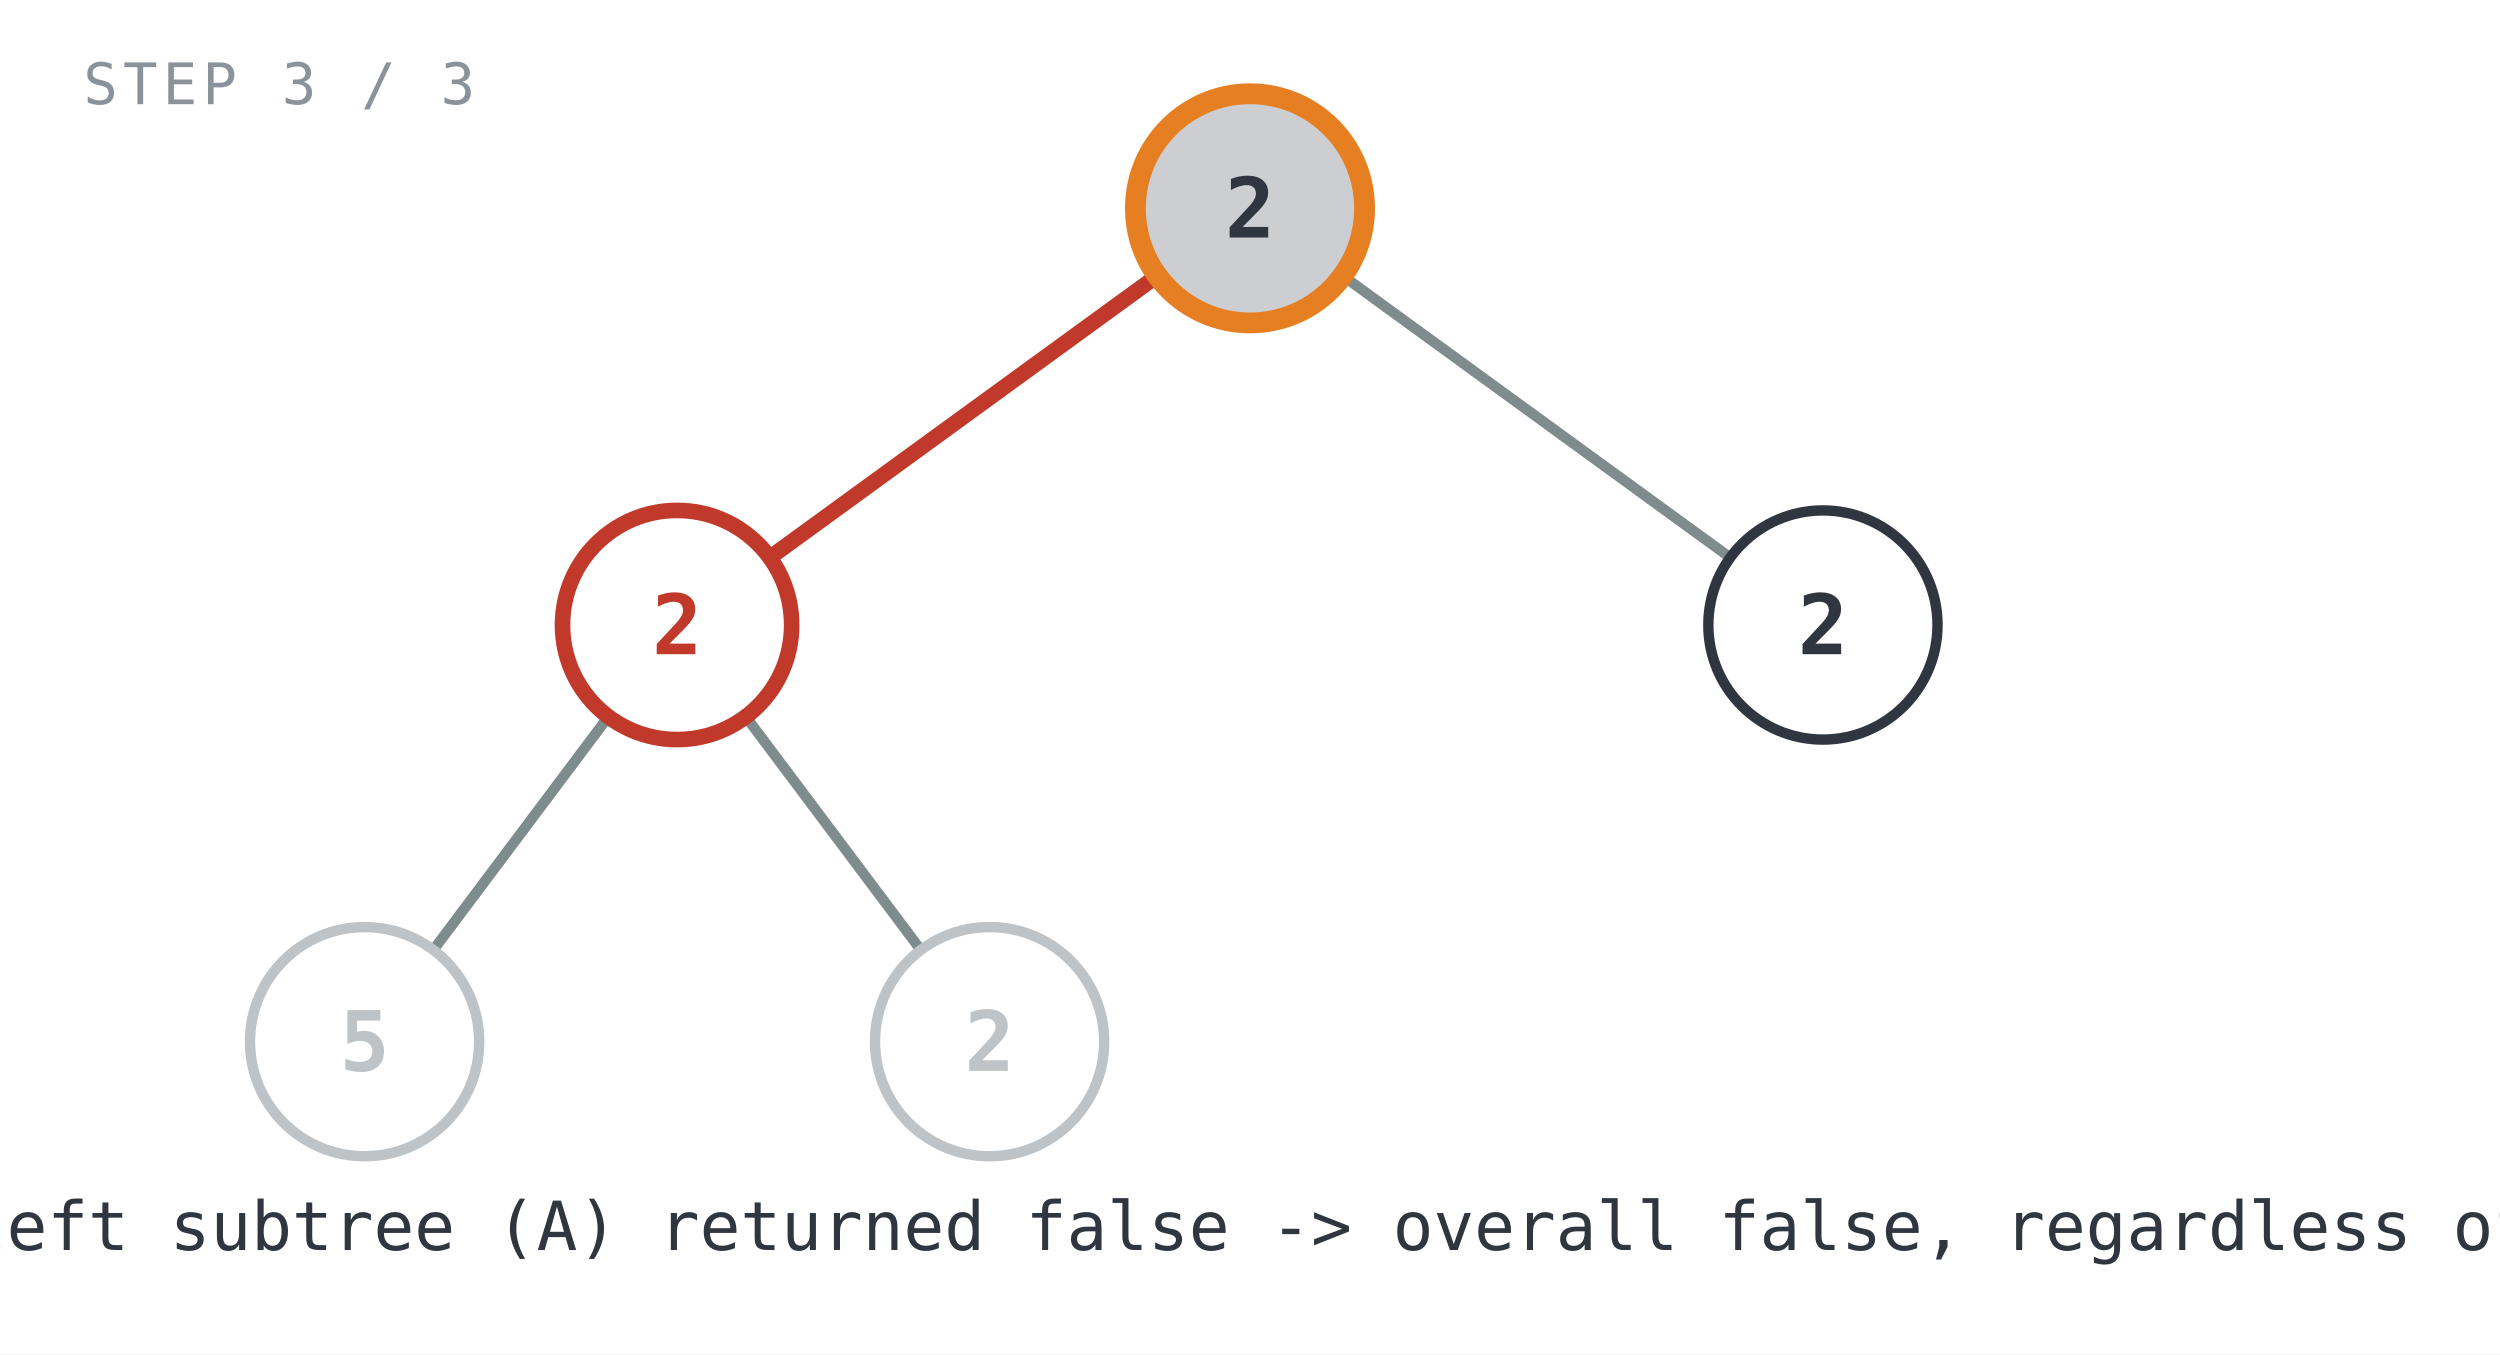
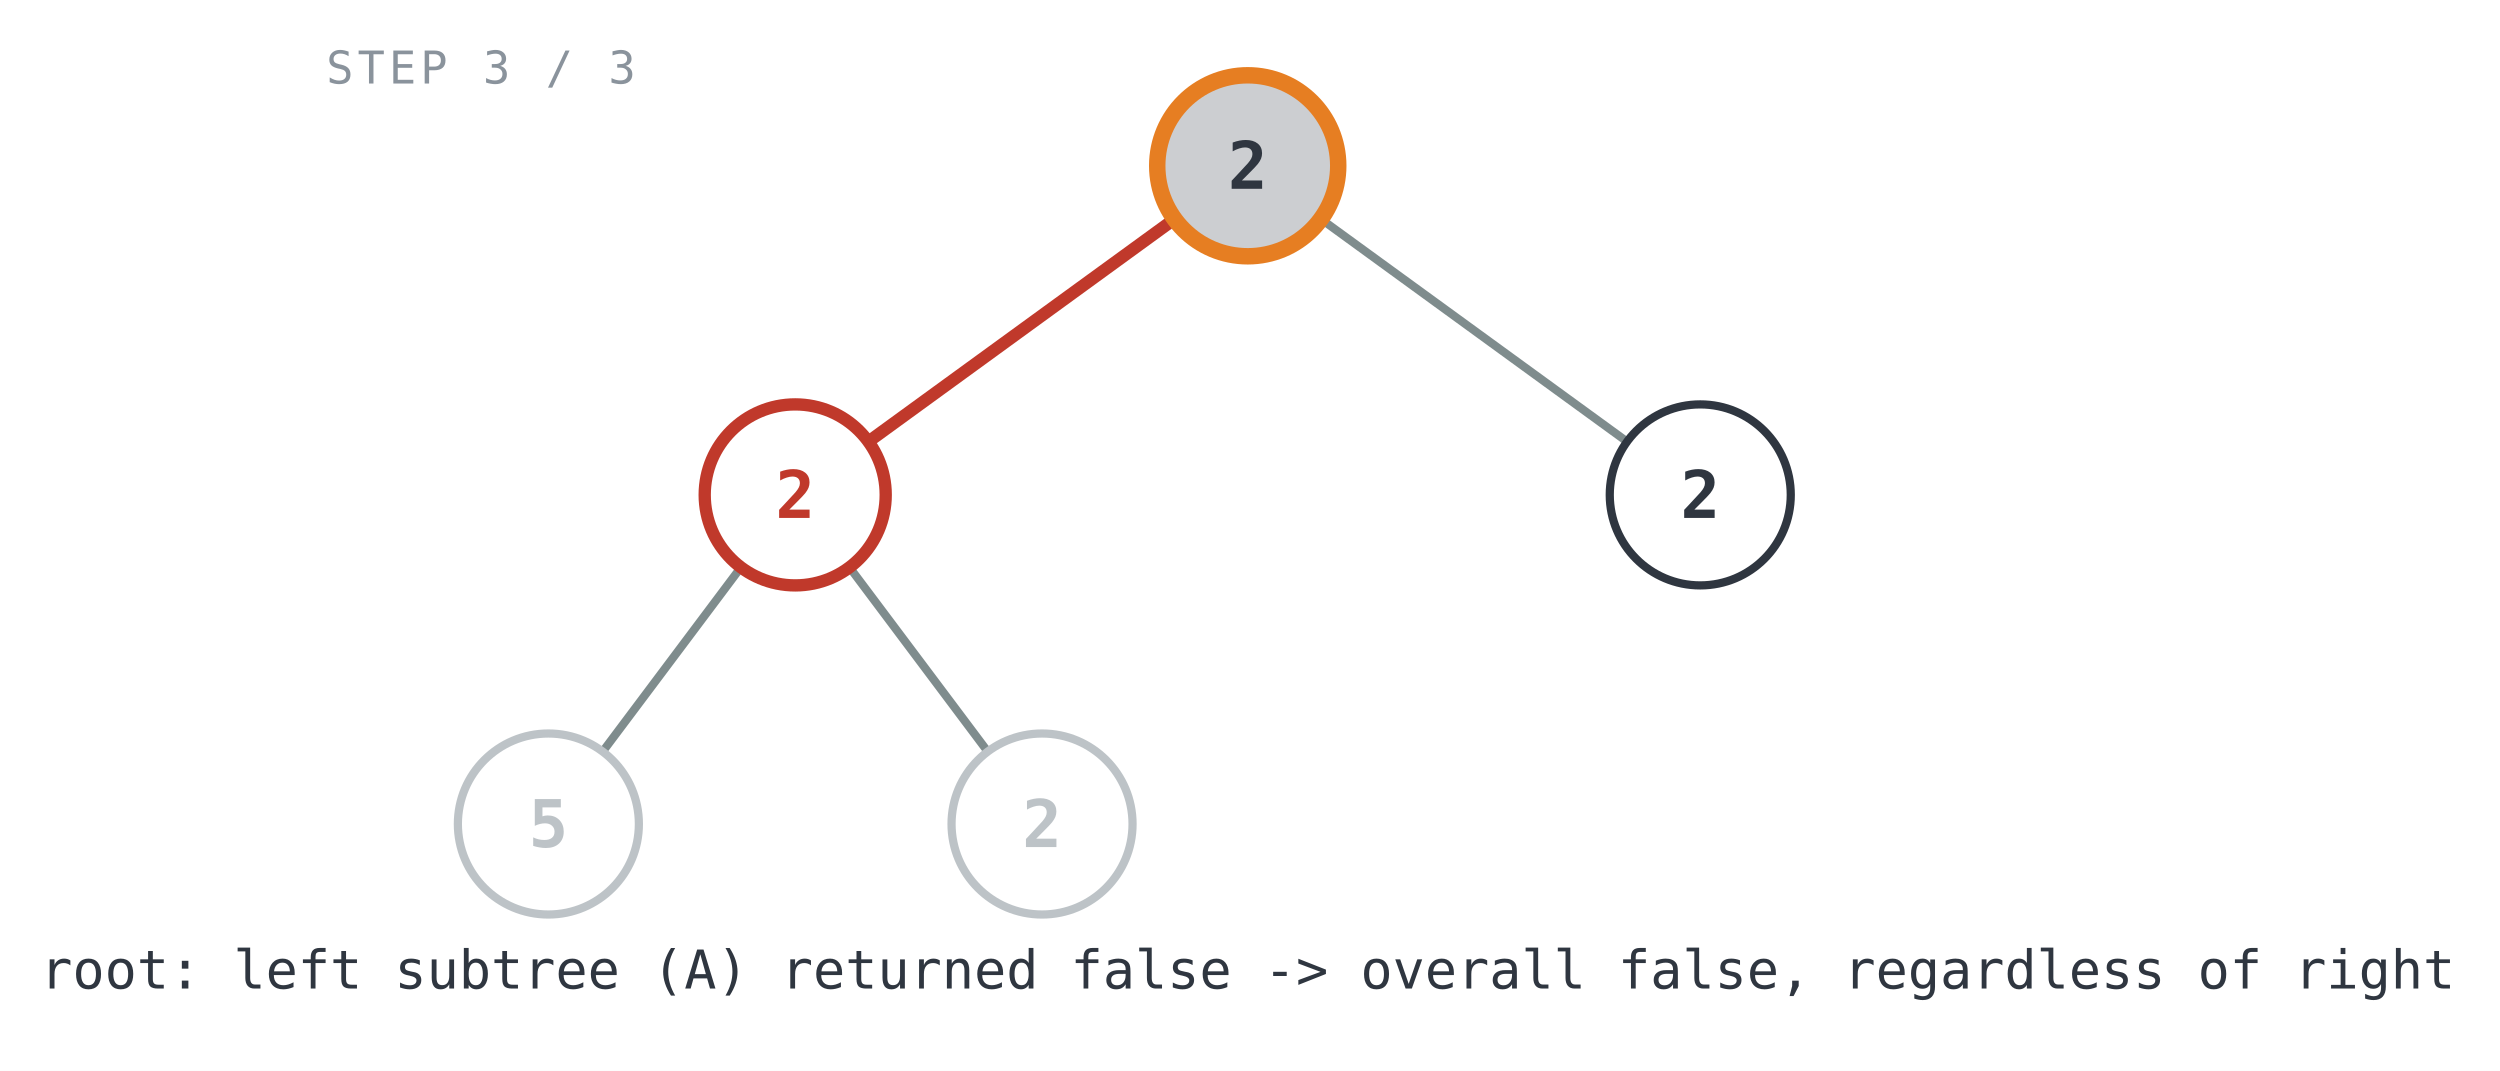
- <svg xmlns="http://www.w3.org/2000/svg" viewBox="0 0 480 260" font-family="SFMono-Regular, Menlo, Consolas, monospace">
-   <rect x="0" y="0" width="480" height="260" fill="#ffffff" />
+ <svg xmlns="http://www.w3.org/2000/svg" viewBox="-63.3 -0.3 607.7 260.3" font-family="SFMono-Regular, Menlo, Consolas, monospace">
+   <rect x="-63.3" y="-0.3" width="607.7" height="260.3" fill="#ffffff" />
  <text x="16" y="20" font-size="11" letter-spacing="1" fill="#8a939c">STEP 3 / 3</text>
  <g stroke="#7f8c8d" stroke-width="2">
    <line x1="240" y1="40" x2="350" y2="120" />
    <line x1="130" y1="120" x2="70" y2="200" />
    <line x1="130" y1="120" x2="190" y2="200" />
  </g>
  <line x1="240" y1="40" x2="130" y2="120" stroke="#c0392b" stroke-width="3" />
  <circle cx="240" cy="40" r="22" fill="#ccced1" stroke="#e67e22" stroke-width="4" />
  <text x="240" y="40" dy="0.35em" text-anchor="middle" font-size="16" font-weight="700" fill="#2f3640">2</text>
  <circle cx="130" cy="120" r="22" fill="#ffffff" stroke="#c0392b" stroke-width="3" />
  <text x="130" y="120" dy="0.35em" text-anchor="middle" font-size="16" font-weight="700" fill="#c0392b">2</text>
  <circle cx="350" cy="120" r="22" fill="#ffffff" stroke="#2f3640" stroke-width="2" />
  <text x="350" y="120" dy="0.35em" text-anchor="middle" font-size="16" font-weight="700" fill="#2f3640">2</text>
  <circle cx="70" cy="200" r="22" fill="#ffffff" stroke="#bdc3c7" stroke-width="2" />
  <text x="70" y="200" dy="0.35em" text-anchor="middle" font-size="16" font-weight="700" fill="#bdc3c7">5</text>
  <circle cx="190" cy="200" r="22" fill="#ffffff" stroke="#bdc3c7" stroke-width="2" />
  <text x="190" y="200" dy="0.35em" text-anchor="middle" font-size="16" font-weight="700" fill="#bdc3c7">2</text>
  <text x="240" y="240" text-anchor="middle" font-size="13" fill="#2f3640">root: left subtree (A) returned false -&gt; overall false, regardless of right</text>
</svg>
